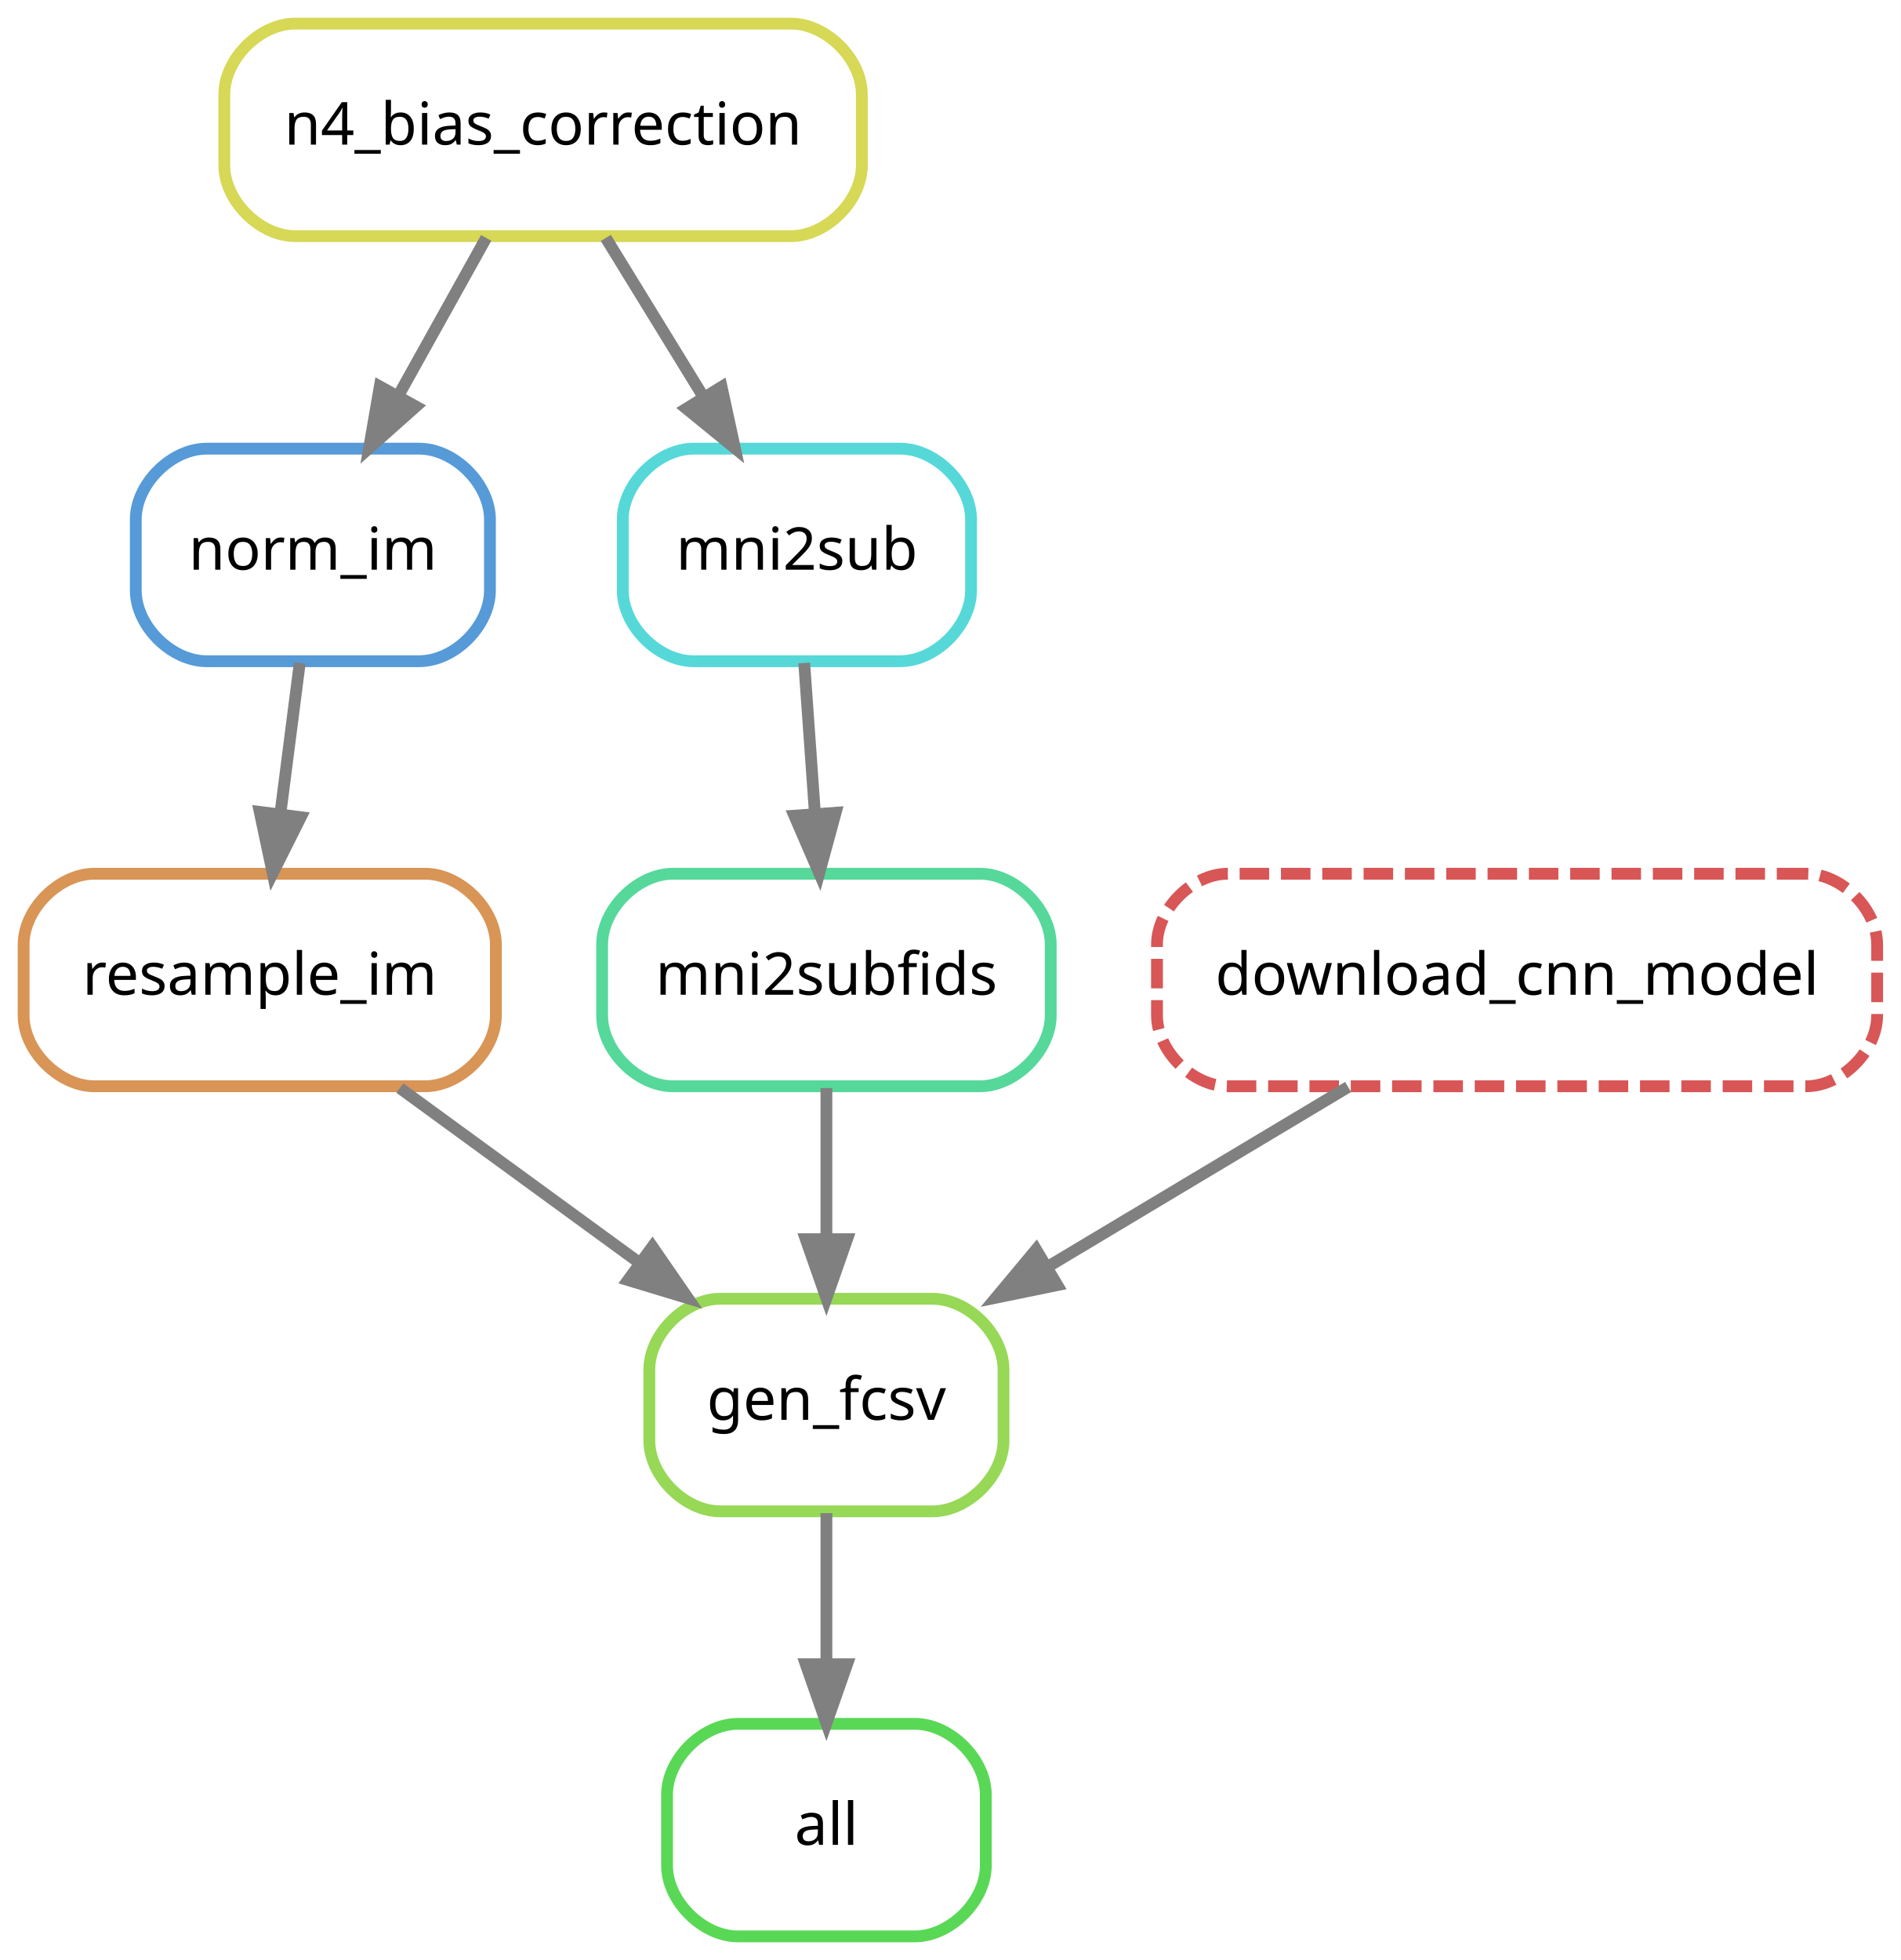
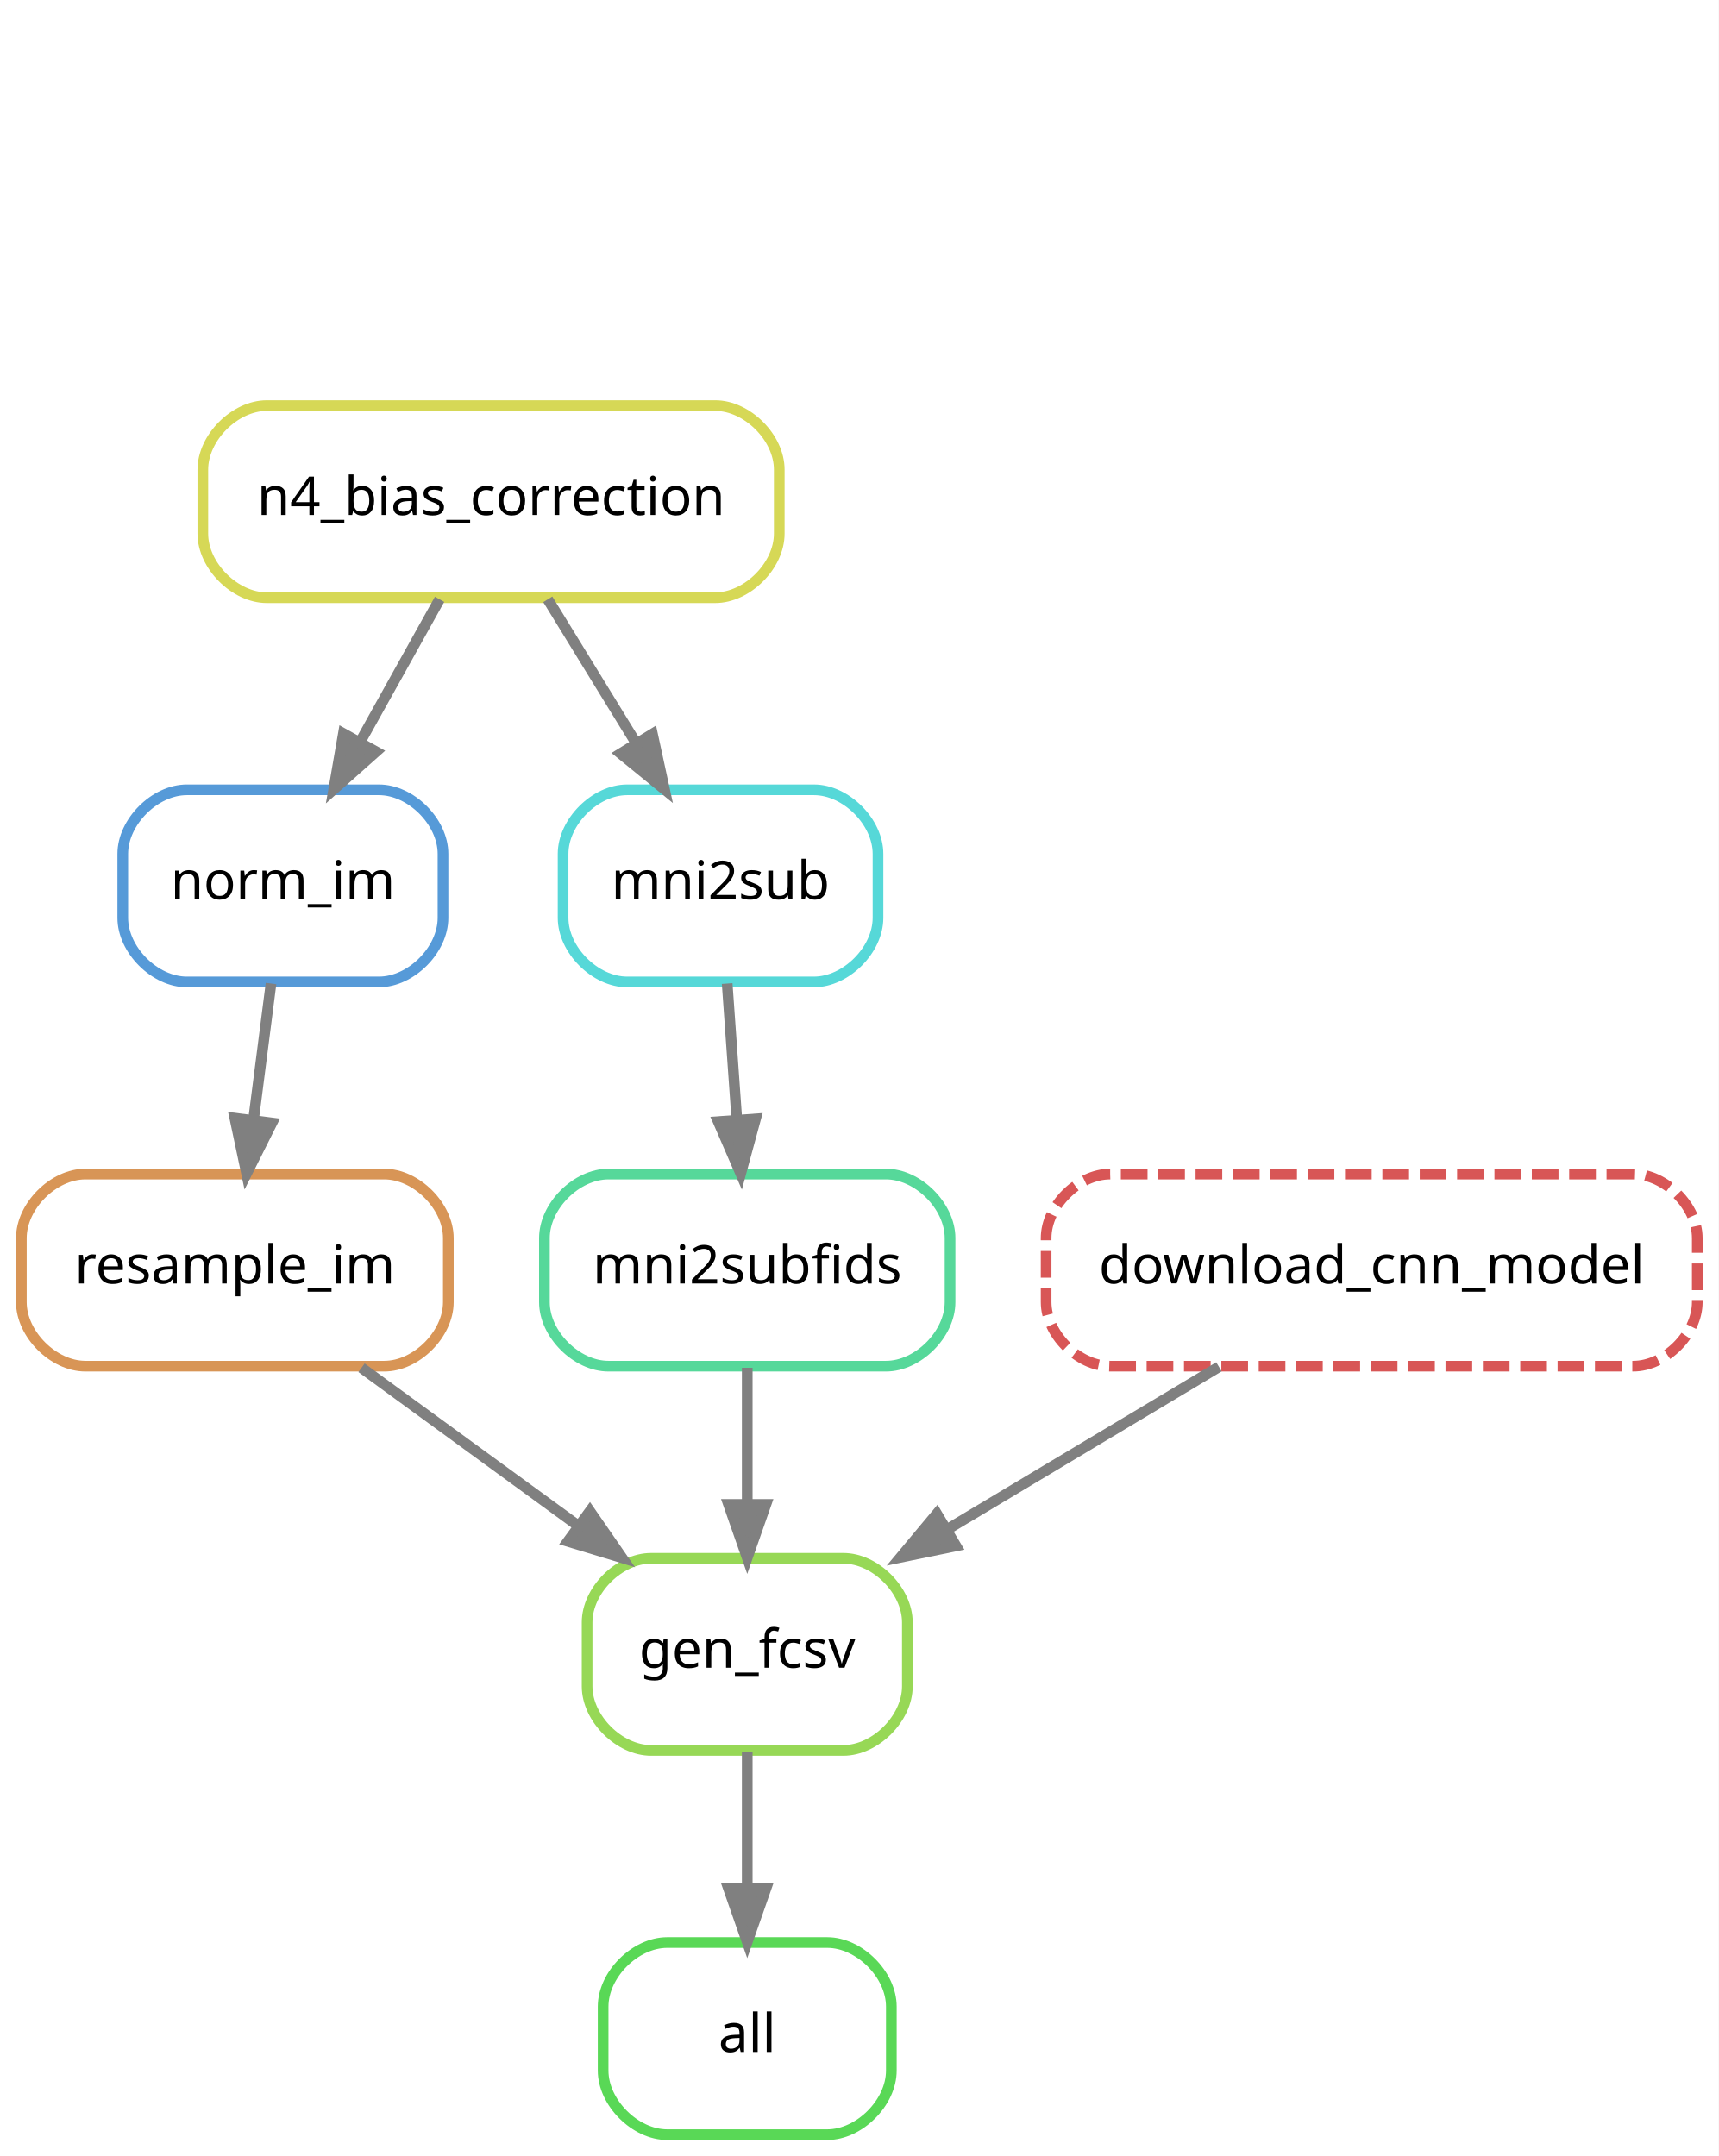
- <svg xmlns="http://www.w3.org/2000/svg" width="322pt" height="332pt" viewBox="0.00 0.00 322.00 332.00">
-   <g id="graph0" class="graph" transform="scale(1 1) rotate(0) translate(4 328)">
-     <polygon fill="white" stroke="transparent" points="-4,4 -4,-328 318,-328 318,4 -4,4" />
+ <svg xmlns="http://www.w3.org/2000/svg" width="322pt" height="404pt" viewBox="0.00 0.00 322.00 404.00">
+   <g id="graph0" class="graph" transform="scale(1 1) rotate(0) translate(4 400)">
+     <polygon fill="white" stroke="transparent" points="-4,4 -4,-400 318,-400 318,4 -4,4" />
    <g id="node1" class="node">
      <path fill="none" stroke="#59d856" stroke-width="2" d="M151,-36C151,-36 121,-36 121,-36 115,-36 109,-30 109,-24 109,-24 109,-12 109,-12 109,-6 115,0 121,0 121,0 151,0 151,0 157,0 163,-6 163,-12 163,-12 163,-24 163,-24 163,-30 157,-36 151,-36" />
      <text text-anchor="middle" x="136" y="-15.5" font-family="sans" font-size="10.00">all</text>
    </g>
    <g id="node2" class="node">
      <path fill="none" stroke="#97d856" stroke-width="2" d="M154,-108C154,-108 118,-108 118,-108 112,-108 106,-102 106,-96 106,-96 106,-84 106,-84 106,-78 112,-72 118,-72 118,-72 154,-72 154,-72 160,-72 166,-78 166,-84 166,-84 166,-96 166,-96 166,-102 160,-108 154,-108" />
      <text text-anchor="middle" x="136" y="-87.5" font-family="sans" font-size="10.00">gen_fcsv</text>
    </g>
    <g id="edge1" class="edge">
      <path fill="none" stroke="grey" stroke-width="2" d="M136,-71.7C136,-63.98 136,-54.71 136,-46.11" />
      <polygon fill="grey" stroke="grey" stroke-width="2" points="139.5,-46.1 136,-36.1 132.5,-46.1 139.5,-46.1" />
    </g>
    <g id="node3" class="node">
      <path fill="none" stroke="#d89556" stroke-width="2" d="M68,-180C68,-180 12,-180 12,-180 6,-180 0,-174 0,-168 0,-168 0,-156 0,-156 0,-150 6,-144 12,-144 12,-144 68,-144 68,-144 74,-144 80,-150 80,-156 80,-156 80,-168 80,-168 80,-174 74,-180 68,-180" />
      <text text-anchor="middle" x="40" y="-159.5" font-family="sans" font-size="10.00">resample_im</text>
    </g>
    <g id="edge2" class="edge">
      <path fill="none" stroke="grey" stroke-width="2" d="M63.73,-143.7C75.94,-134.8 90.99,-123.82 104.18,-114.2" />
      <polygon fill="grey" stroke="grey" stroke-width="2" points="106.52,-116.82 112.54,-108.1 102.4,-111.17 106.52,-116.82" />
    </g>
    <g id="node4" class="node">
      <path fill="none" stroke="#569ad8" stroke-width="2" d="M67,-252C67,-252 31,-252 31,-252 25,-252 19,-246 19,-240 19,-240 19,-228 19,-228 19,-222 25,-216 31,-216 31,-216 67,-216 67,-216 73,-216 79,-222 79,-228 79,-228 79,-240 79,-240 79,-246 73,-252 67,-252" />
      <text text-anchor="middle" x="49" y="-231.5" font-family="sans" font-size="10.00">norm_im</text>
    </g>
    <g id="edge5" class="edge">
      <path fill="none" stroke="grey" stroke-width="2" d="M46.78,-215.7C45.78,-207.98 44.59,-198.71 43.49,-190.11" />
      <polygon fill="grey" stroke="grey" stroke-width="2" points="46.95,-189.58 42.2,-180.1 40,-190.47 46.95,-189.58" />
    </g>
    <g id="node5" class="node">
      <path fill="none" stroke="#d6d856" stroke-width="2" d="M130,-324C130,-324 46,-324 46,-324 40,-324 34,-318 34,-312 34,-312 34,-300 34,-300 34,-294 40,-288 46,-288 46,-288 130,-288 130,-288 136,-288 142,-294 142,-300 142,-300 142,-312 142,-312 142,-318 136,-324 130,-324" />
      <text text-anchor="middle" x="88" y="-303.5" font-family="sans" font-size="10.00">n4_bias_correction</text>
    </g>
    <g id="edge6" class="edge">
      <path fill="none" stroke="grey" stroke-width="2" d="M78.36,-287.7C73.87,-279.64 68.44,-269.89 63.48,-260.98" />
      <polygon fill="grey" stroke="grey" stroke-width="2" points="66.45,-259.14 58.53,-252.1 60.34,-262.54 66.45,-259.14" />
    </g>
    <g id="node7" class="node">
      <path fill="none" stroke="#56d8d8" stroke-width="2" d="M148.5,-252C148.5,-252 113.5,-252 113.5,-252 107.5,-252 101.5,-246 101.5,-240 101.5,-240 101.5,-228 101.5,-228 101.5,-222 107.5,-216 113.5,-216 113.5,-216 148.5,-216 148.5,-216 154.5,-216 160.5,-222 160.5,-228 160.5,-228 160.5,-240 160.5,-240 160.5,-246 154.5,-252 148.5,-252" />
      <text text-anchor="middle" x="131" y="-231.5" font-family="sans" font-size="10.00">mni2sub</text>
    </g>
    <g id="edge8" class="edge">
      <path fill="none" stroke="grey" stroke-width="2" d="M98.63,-287.7C103.63,-279.56 109.69,-269.69 115.21,-260.7" />
      <polygon fill="grey" stroke="grey" stroke-width="2" points="118.24,-262.46 120.49,-252.1 112.28,-258.79 118.24,-262.46" />
    </g>
    <g id="node6" class="node">
      <path fill="none" stroke="#56d89a" stroke-width="2" d="M162,-180C162,-180 110,-180 110,-180 104,-180 98,-174 98,-168 98,-168 98,-156 98,-156 98,-150 104,-144 110,-144 110,-144 162,-144 162,-144 168,-144 174,-150 174,-156 174,-156 174,-168 174,-168 174,-174 168,-180 162,-180" />
      <text text-anchor="middle" x="136" y="-159.5" font-family="sans" font-size="10.00">mni2subfids</text>
    </g>
    <g id="edge3" class="edge">
      <path fill="none" stroke="grey" stroke-width="2" d="M136,-143.7C136,-135.98 136,-126.71 136,-118.11" />
      <polygon fill="grey" stroke="grey" stroke-width="2" points="139.5,-118.1 136,-108.1 132.5,-118.1 139.5,-118.1" />
    </g>
    <g id="edge7" class="edge">
      <path fill="none" stroke="grey" stroke-width="2" d="M132.24,-215.7C132.79,-207.98 133.45,-198.71 134.06,-190.11" />
      <polygon fill="grey" stroke="grey" stroke-width="2" points="137.56,-190.33 134.78,-180.1 130.57,-189.83 137.56,-190.33" />
    </g>
    <g id="node8" class="node">
      <path fill="none" stroke="#d85656" stroke-width="2" stroke-dasharray="5,2" d="M302,-180C302,-180 204,-180 204,-180 198,-180 192,-174 192,-168 192,-168 192,-156 192,-156 192,-150 198,-144 204,-144 204,-144 302,-144 302,-144 308,-144 314,-150 314,-156 314,-156 314,-168 314,-168 314,-174 308,-180 302,-180" />
      <text text-anchor="middle" x="253" y="-159.5" font-family="sans" font-size="10.00">download_cnn_model</text>
    </g>
    <g id="edge4" class="edge">
      <path fill="none" stroke="grey" stroke-width="2" d="M224.38,-143.88C209.08,-134.72 190.06,-123.34 173.58,-113.48" />
      <polygon fill="grey" stroke="grey" stroke-width="2" points="175.11,-110.32 164.73,-108.19 171.52,-116.33 175.11,-110.32" />
    </g>
  </g>
</svg>
